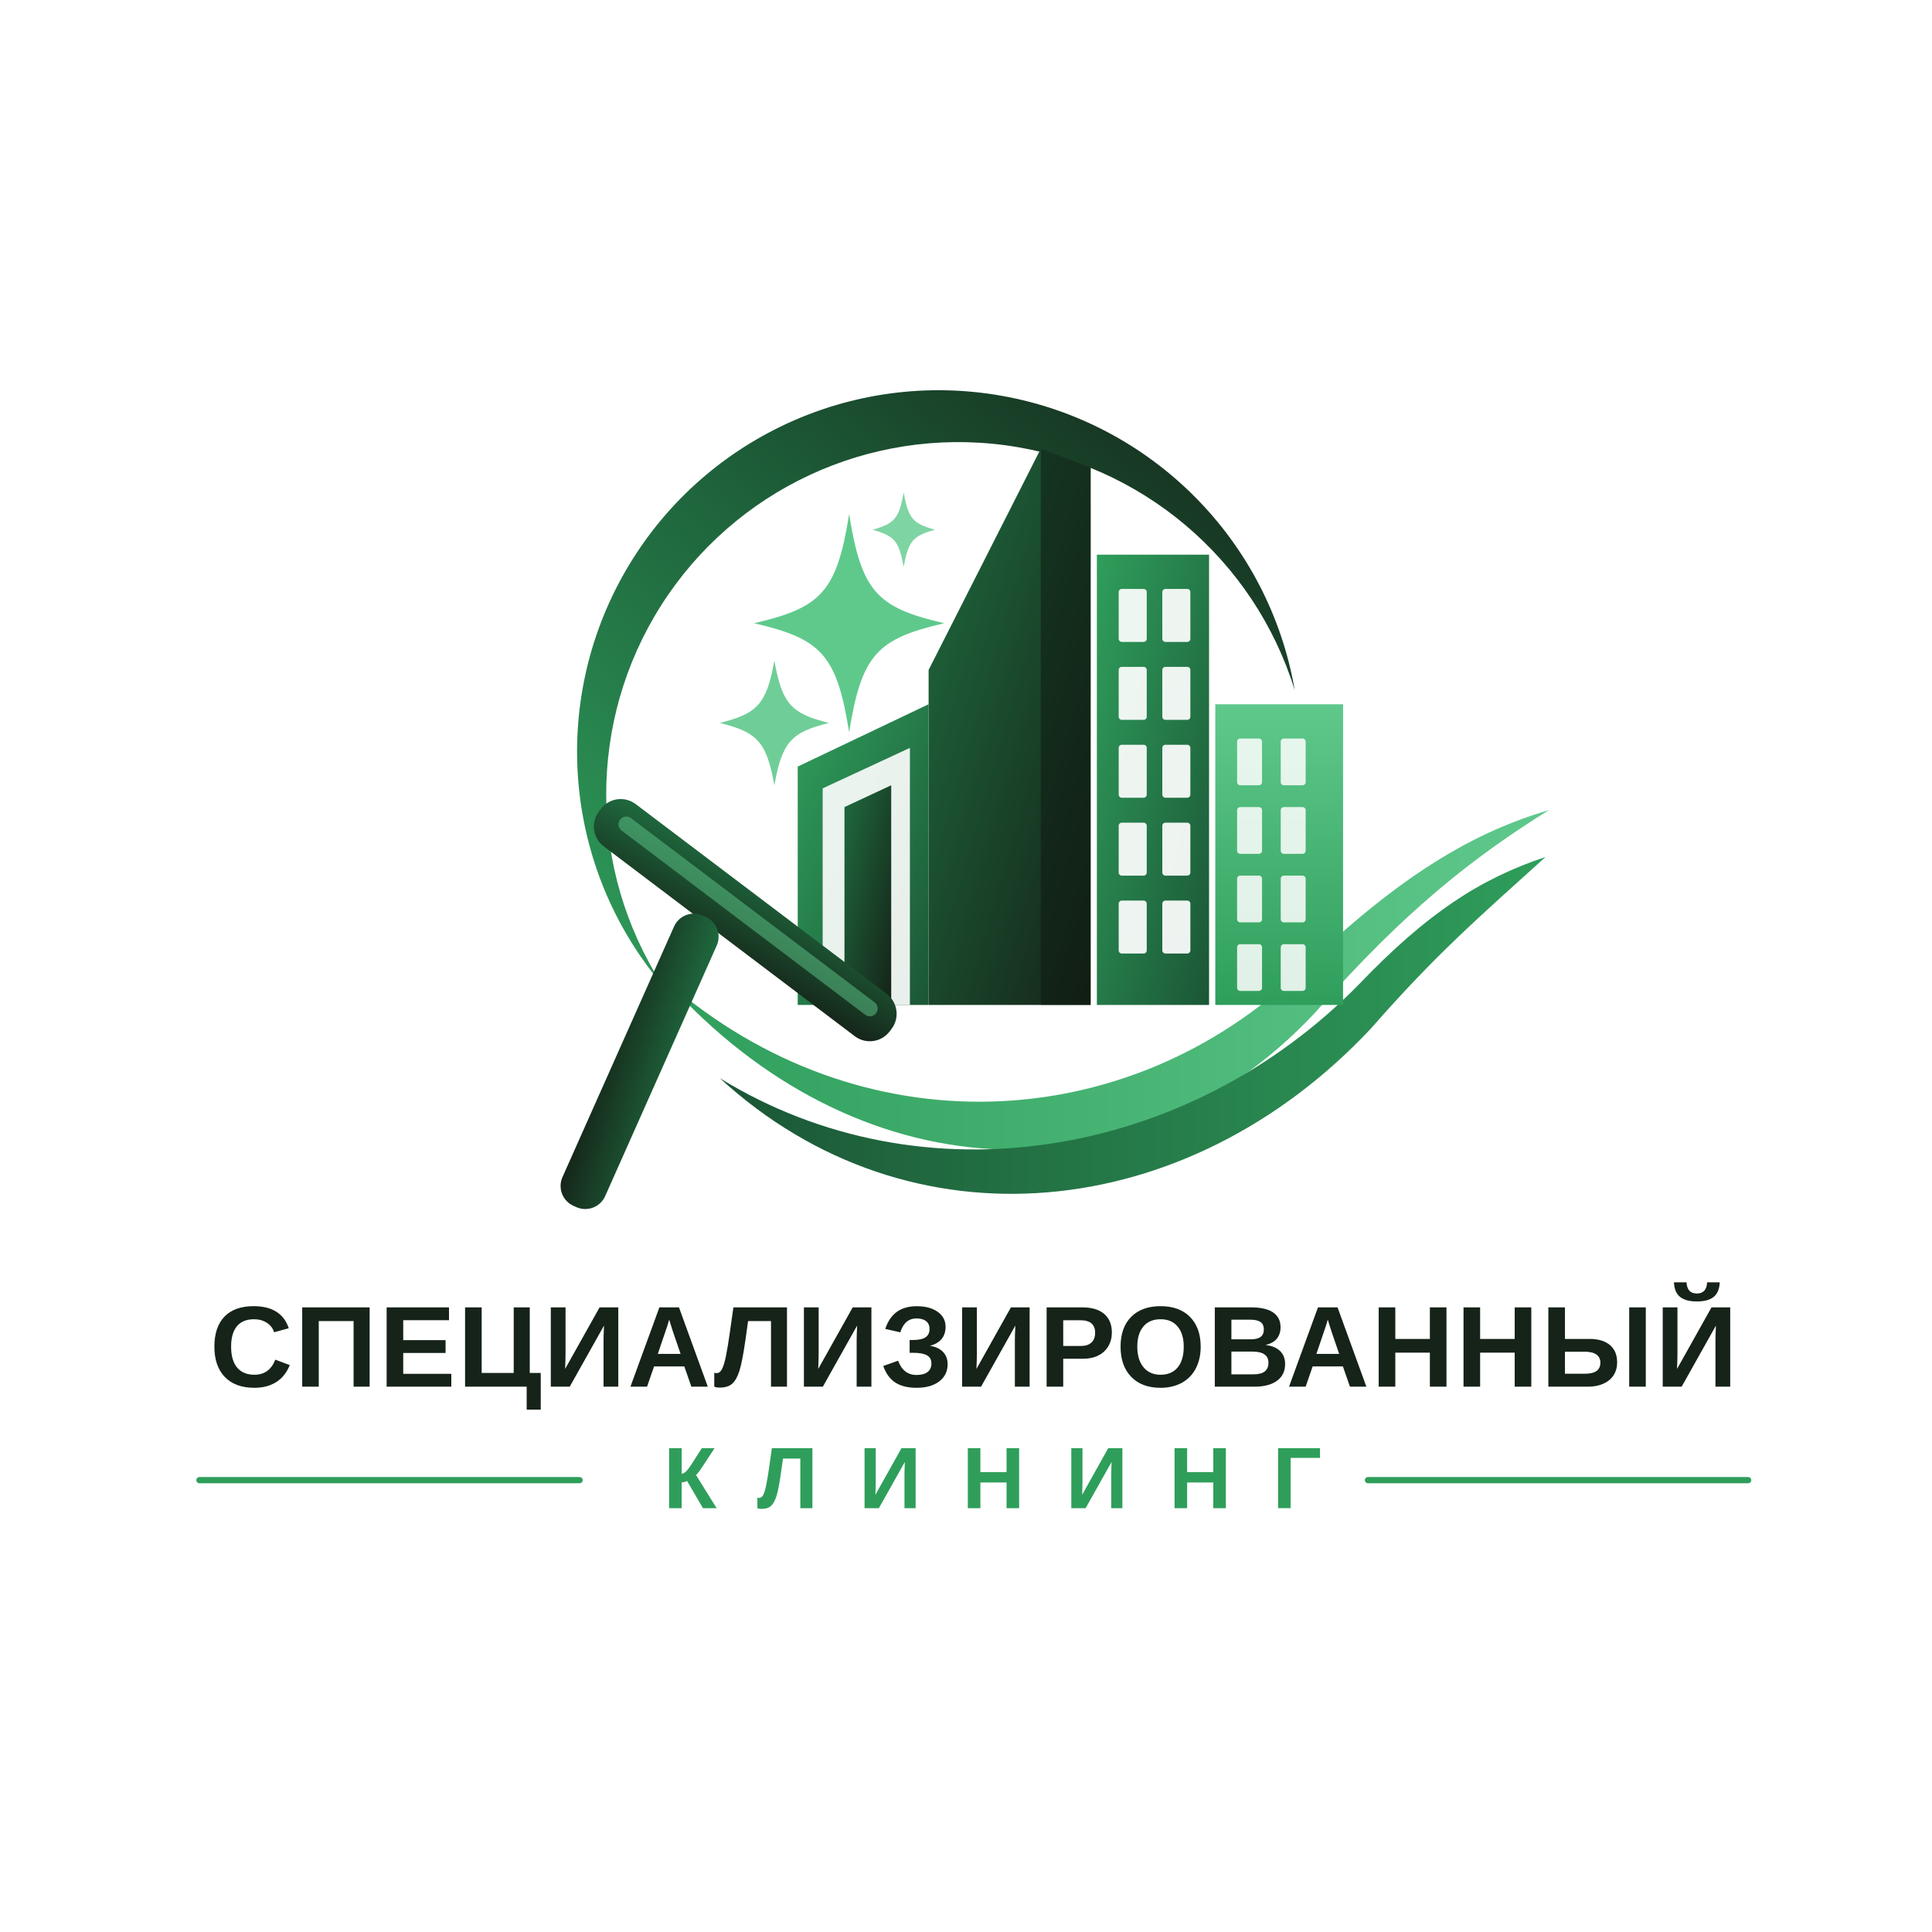
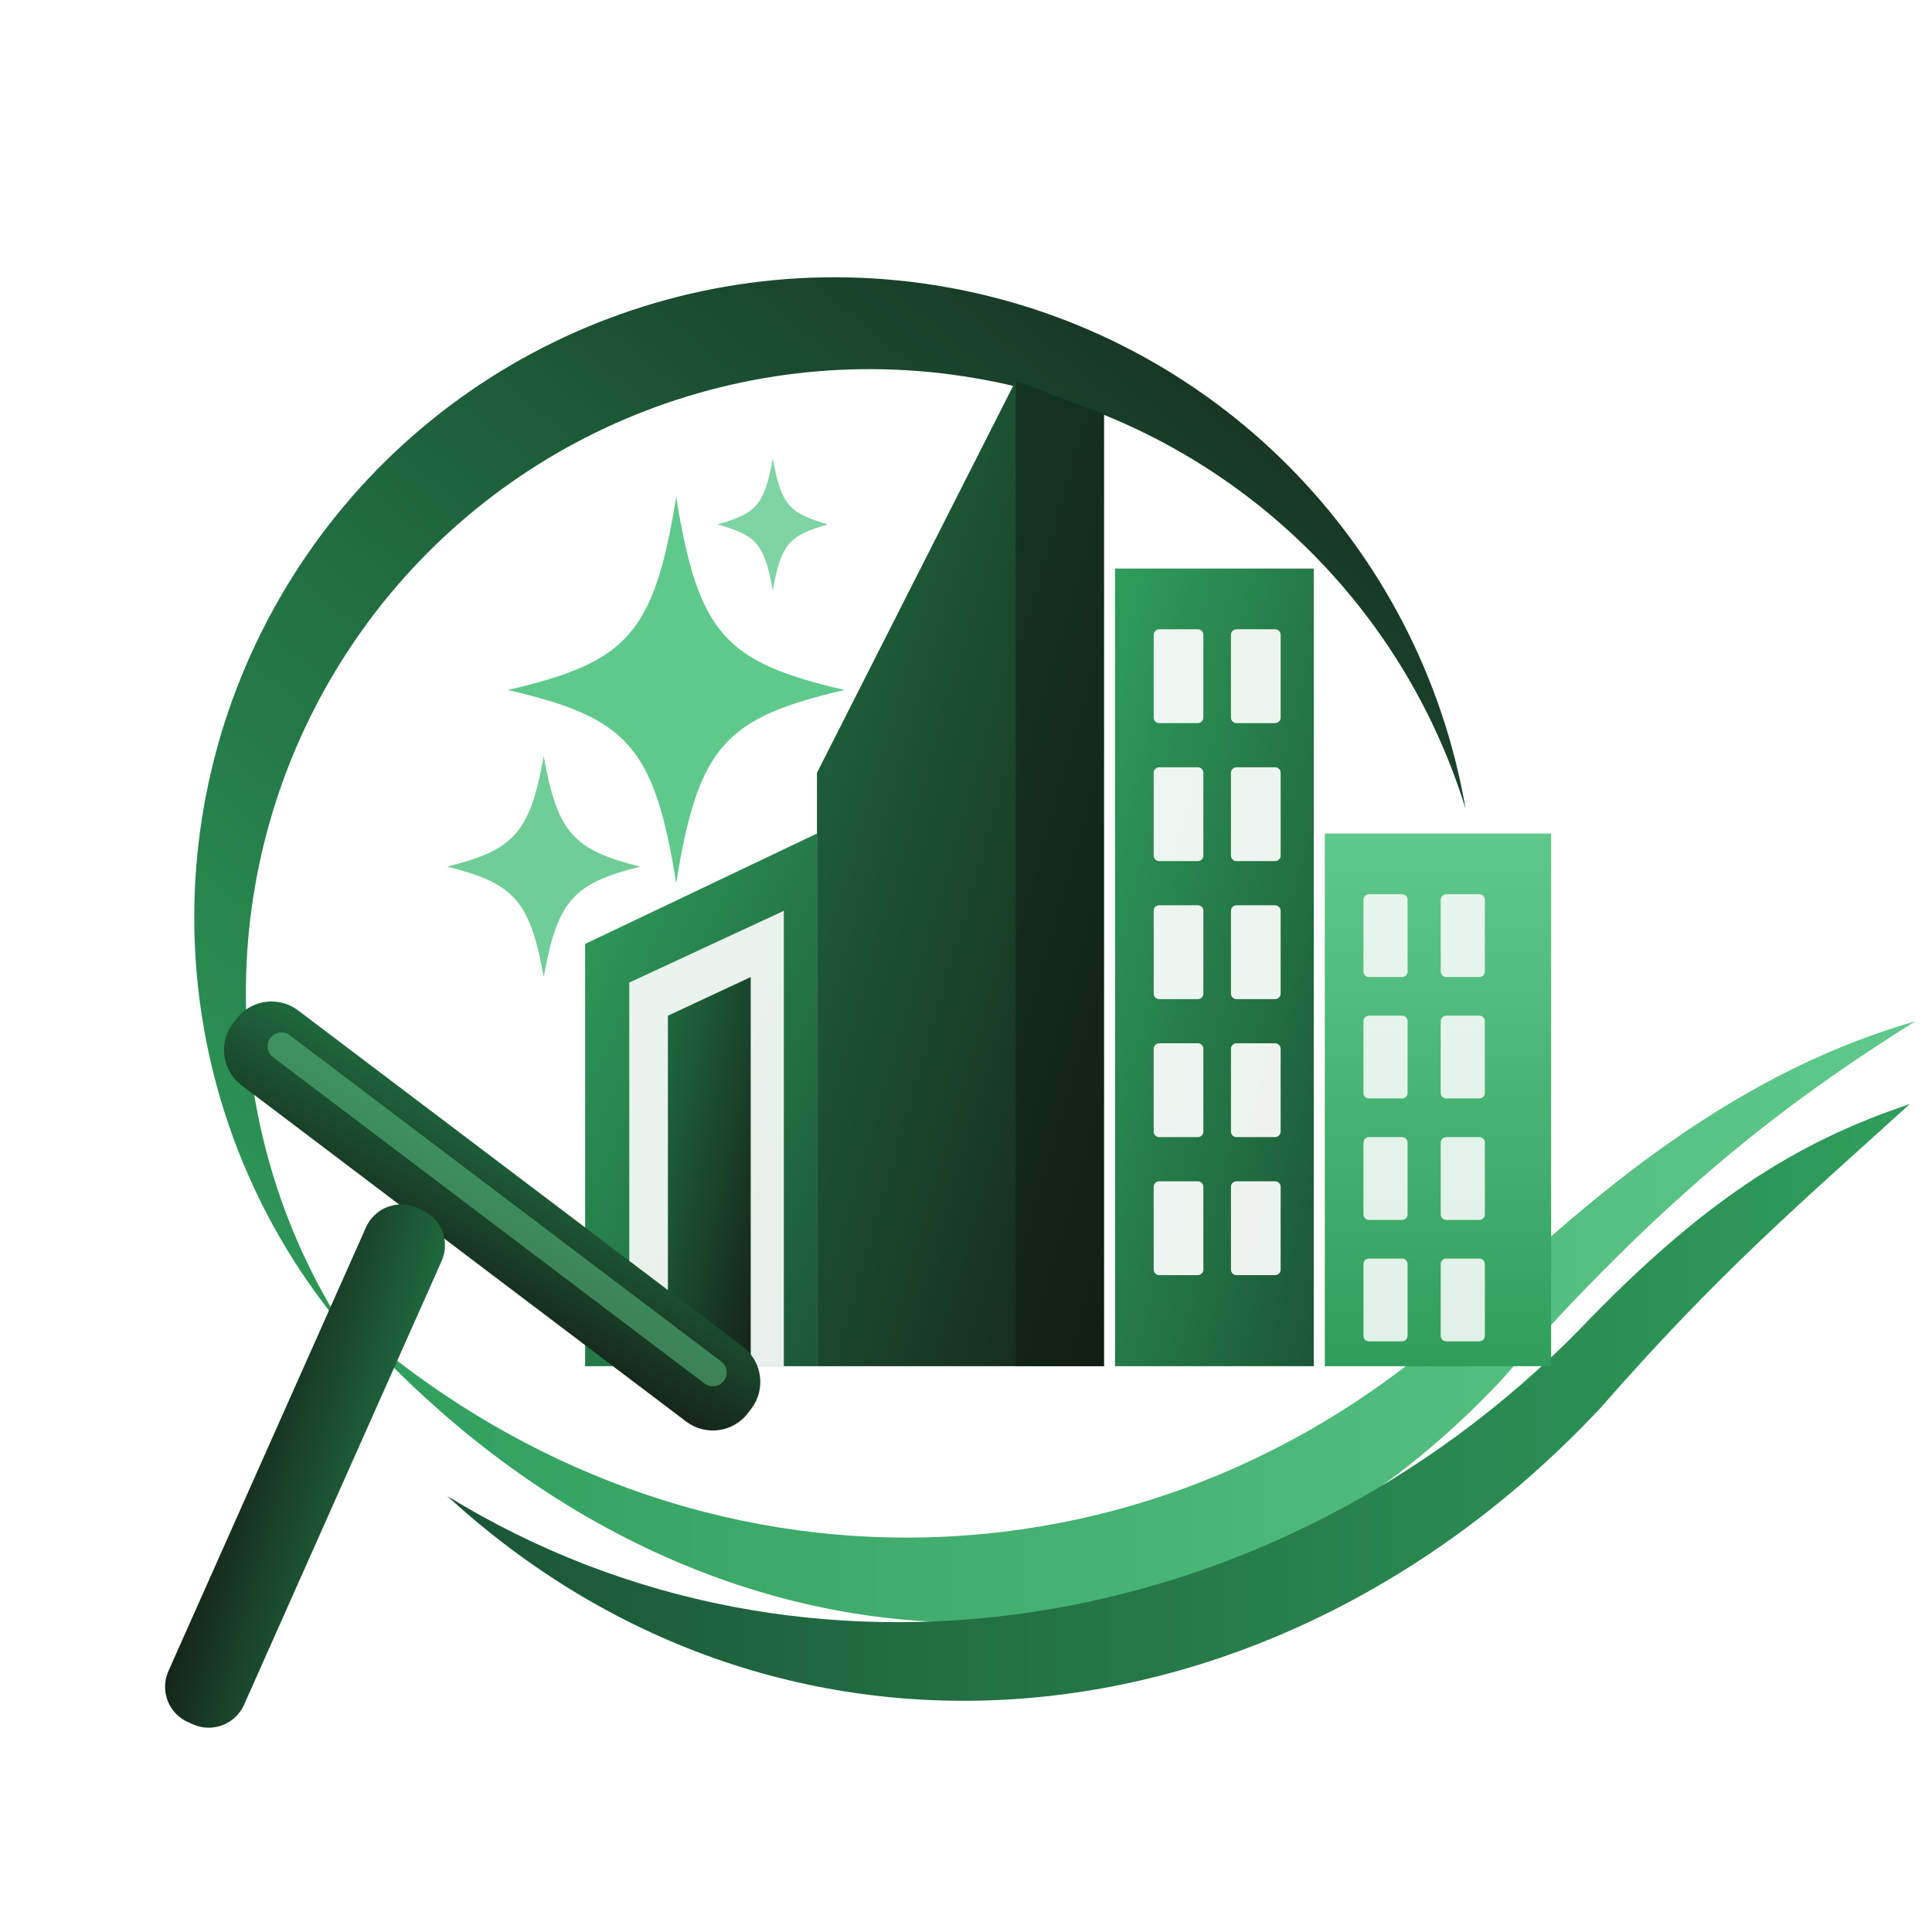
- <svg xmlns="http://www.w3.org/2000/svg" viewBox="0 0 1240 1240" width="1240" height="1240" role="img" aria-label="Специализированный клининг">
+ <svg xmlns="http://www.w3.org/2000/svg" viewBox="300 150 700 700" width="700" height="700" role="img" aria-label="Специализированный клининг">
  <defs>
    <linearGradient id="ring" x1="0" y1="1" x2="1" y2="0">
      <stop offset="0%" stop-color="#2f9e5b" />
      <stop offset="55%" stop-color="#1d5e39" />
      <stop offset="100%" stop-color="#152318" />
    </linearGradient>
    <linearGradient id="towerDark" x1="0" y1="0" x2="1" y2="1">
      <stop offset="0%" stop-color="#1f6b3f" />
      <stop offset="100%" stop-color="#152318" />
    </linearGradient>
    <linearGradient id="towerMid" x1="0" y1="0" x2="1" y2="1">
      <stop offset="0%" stop-color="#2f9e5b" />
      <stop offset="100%" stop-color="#1b5636" />
    </linearGradient>
    <linearGradient id="towerLight" x1="0" y1="0" x2="0" y2="1">
      <stop offset="0%" stop-color="#5fc98c" />
      <stop offset="100%" stop-color="#2f9e5b" />
    </linearGradient>
    <linearGradient id="handle" x1="0" y1="0" x2="1" y2="1">
      <stop offset="0%" stop-color="#1f6b3f" />
      <stop offset="100%" stop-color="#152318" />
    </linearGradient>
    <linearGradient id="waveTop" x1="0" y1="0" x2="1" y2="0">
      <stop offset="0%" stop-color="#2f9e5b" />
      <stop offset="100%" stop-color="#5fc98c" />
    </linearGradient>
    <linearGradient id="waveBottom" x1="0" y1="0" x2="1" y2="0">
      <stop offset="0%" stop-color="#1b5636" />
      <stop offset="100%" stop-color="#2f9e5b" />
    </linearGradient>
  </defs>
  <rect width="1240" height="1240" fill="#ffffff" />
  <g>
    <path d="M 425 632 A 232 232 0 1 1 831 443 A 226 226 0 1 0 425 632 Z" fill="url(#ring)" />
    <g fill="#5fc98c">
      <path d="M 545 330 C 553 380 563 390 606 400 C 563 410 553 420 545 470 C 537 420 527 410 484 400 C 527 390 537 380 545 330 Z" />
      <path d="M 497 424 C 502 452 508 458 532 464 C 508 470 502 476 497 504 C 492 476 486 470 462 464 C 486 458 492 452 497 424 Z" opacity=".9" />
      <path d="M 580 316 C 583 333 586 336 600 340 C 586 344 583 347 580 364 C 577 347 574 344 560 340 C 574 336 577 333 580 316 Z" opacity=".8" />
    </g>
    <g transform="translate(0,-62)">
      <path d="M 428 692                C 552 800 724 792 836 684                C 898 624 946 596 994 582                C 946 612 902 646 844 712                C 726 838 548 826 428 692 Z" fill="url(#waveTop)" />
      <path d="M 462 754                C 592 834 762 806 872 694                C 916 648 950 626 992 612                C 950 650 922 674 880 722                C 762 848 584 866 462 754 Z" fill="url(#waveBottom)" />
    </g>
    <path d="M 780 452 L 862 452 L 862 645 L 780 645 Z" fill="url(#towerLight)" />
    <g fill="#ffffff" opacity=".85">
      <rect x="794" y="474" width="16" height="30" rx="2" />
      <rect x="822" y="474" width="16" height="30" rx="2" />
      <rect x="794" y="518" width="16" height="30" rx="2" />
      <rect x="822" y="518" width="16" height="30" rx="2" />
      <rect x="794" y="562" width="16" height="30" rx="2" />
      <rect x="822" y="562" width="16" height="30" rx="2" />
      <rect x="794" y="606" width="16" height="30" rx="2" />
      <rect x="822" y="606" width="16" height="30" rx="2" />
    </g>
    <path d="M 704 356 L 776 356 L 776 645 L 704 645 Z" fill="url(#towerMid)" />
    <g fill="#ffffff" opacity=".92">
      <rect x="718" y="378" width="18" height="34" rx="2" />
      <rect x="746" y="378" width="18" height="34" rx="2" />
      <rect x="718" y="428" width="18" height="34" rx="2" />
      <rect x="746" y="428" width="18" height="34" rx="2" />
      <rect x="718" y="478" width="18" height="34" rx="2" />
      <rect x="746" y="478" width="18" height="34" rx="2" />
      <rect x="718" y="528" width="18" height="34" rx="2" />
      <rect x="746" y="528" width="18" height="34" rx="2" />
      <rect x="718" y="578" width="18" height="34" rx="2" />
      <rect x="746" y="578" width="18" height="34" rx="2" />
    </g>
    <path d="M 596 430 L 668 288 L 700 300 L 700 645 L 596 645 Z" fill="url(#towerDark)" />
    <path d="M 668 288 L 700 300 L 700 645 L 668 645 Z" fill="#0d180f" opacity=".5" />
    <path d="M 512 492 L 596 452 L 596 645 L 512 645 Z" fill="url(#towerMid)" />
    <path d="M 528 506 L 584 480 L 584 645 L 528 645 Z" fill="#ffffff" opacity=".9" />
    <path d="M 542 518 L 572 504 L 572 645 L 542 645 Z" fill="url(#towerDark)" />
  </g>
  <g>
    <rect x="385" y="503" width="234" height="34" rx="16" fill="url(#handle)" transform="rotate(37.1 385 520)" />
    <rect x="399" y="512" width="206" height="10" rx="5" fill="#5fc98c" opacity=".5" transform="rotate(37.1 385 520)" />
    <rect x="452" y="573" width="204" height="30" rx="14" fill="url(#handle)" transform="rotate(114 452 588)" />
  </g>
-   <g font-family="'Arial Black','Arial Bold',Arial,Helvetica,sans-serif" text-anchor="middle">
-     <text x="625" y="890" font-size="74" font-weight="900" fill="#152318" letter-spacing="1">СПЕЦИАЛИЗИРОВАННЫЙ</text>
-     <text x="637" y="968" font-size="56" font-weight="700" fill="#2f9e5b" letter-spacing="26">КЛИНИНГ</text>
-   </g>
-   <g stroke="#2f9e5b" stroke-width="4" stroke-linecap="round">
-     <line x1="128" y1="950" x2="372" y2="950" />
-     <line x1="878" y1="950" x2="1122" y2="950" />
-   </g>
</svg>
